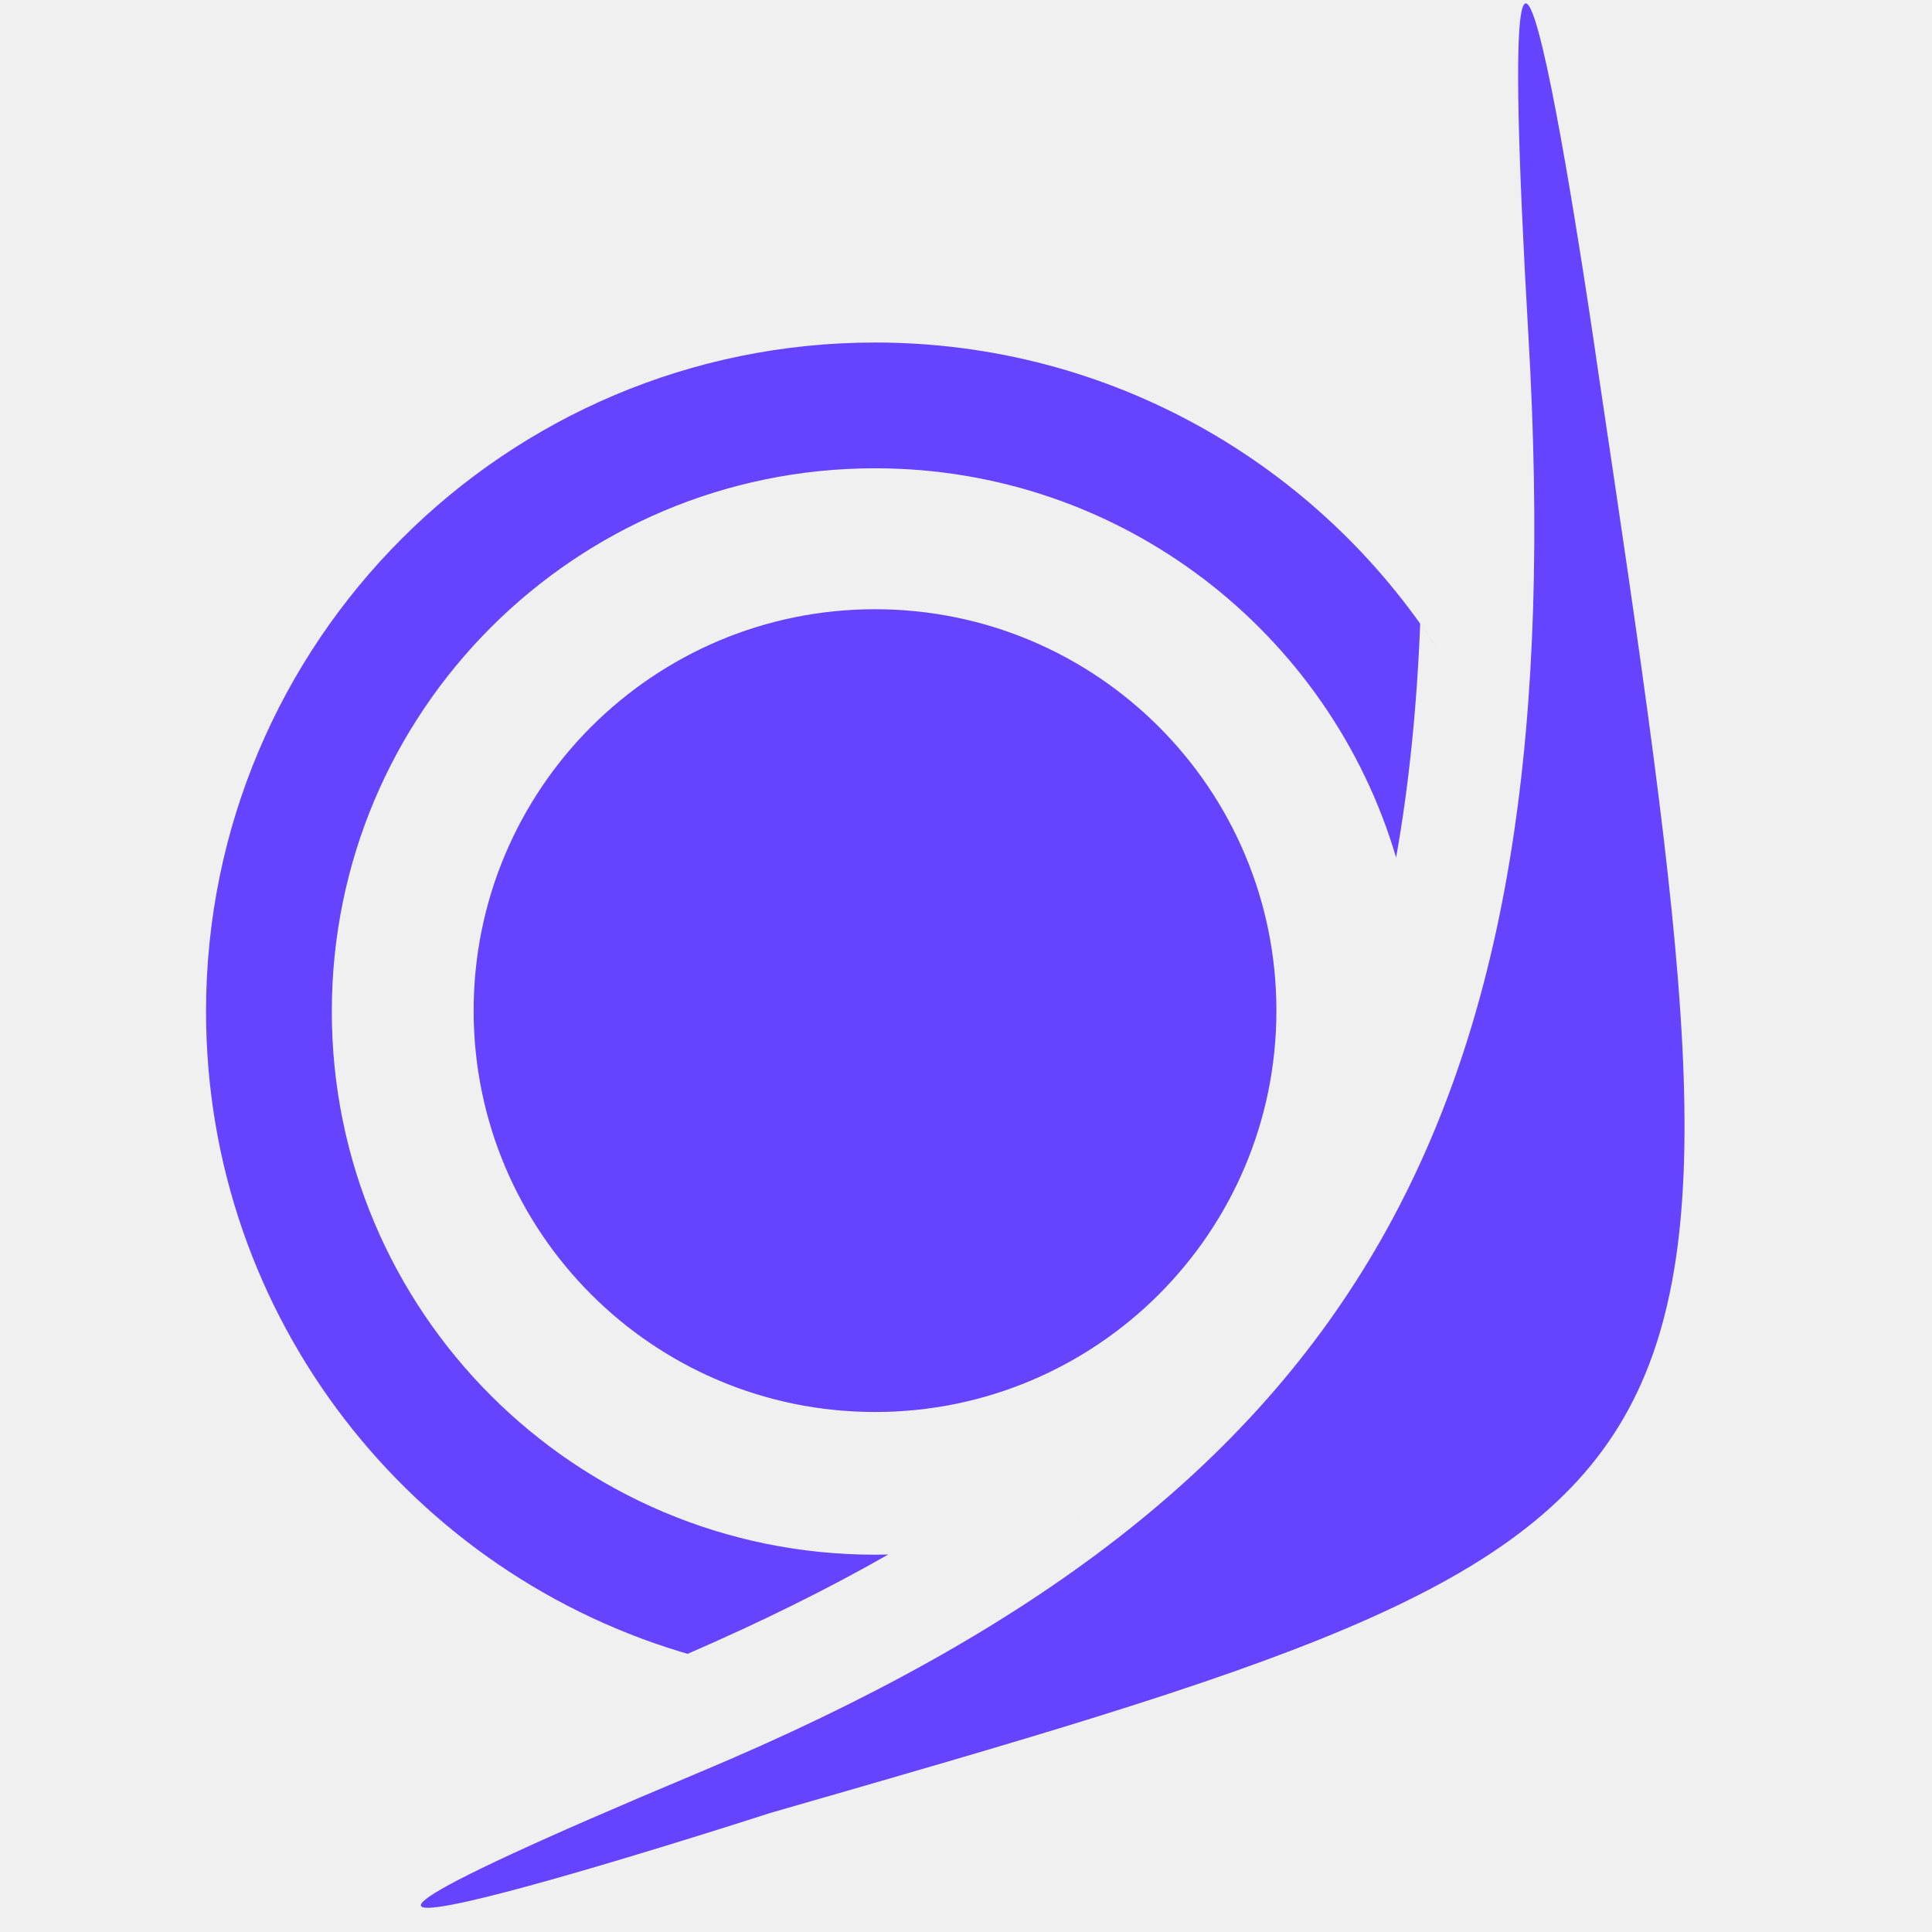
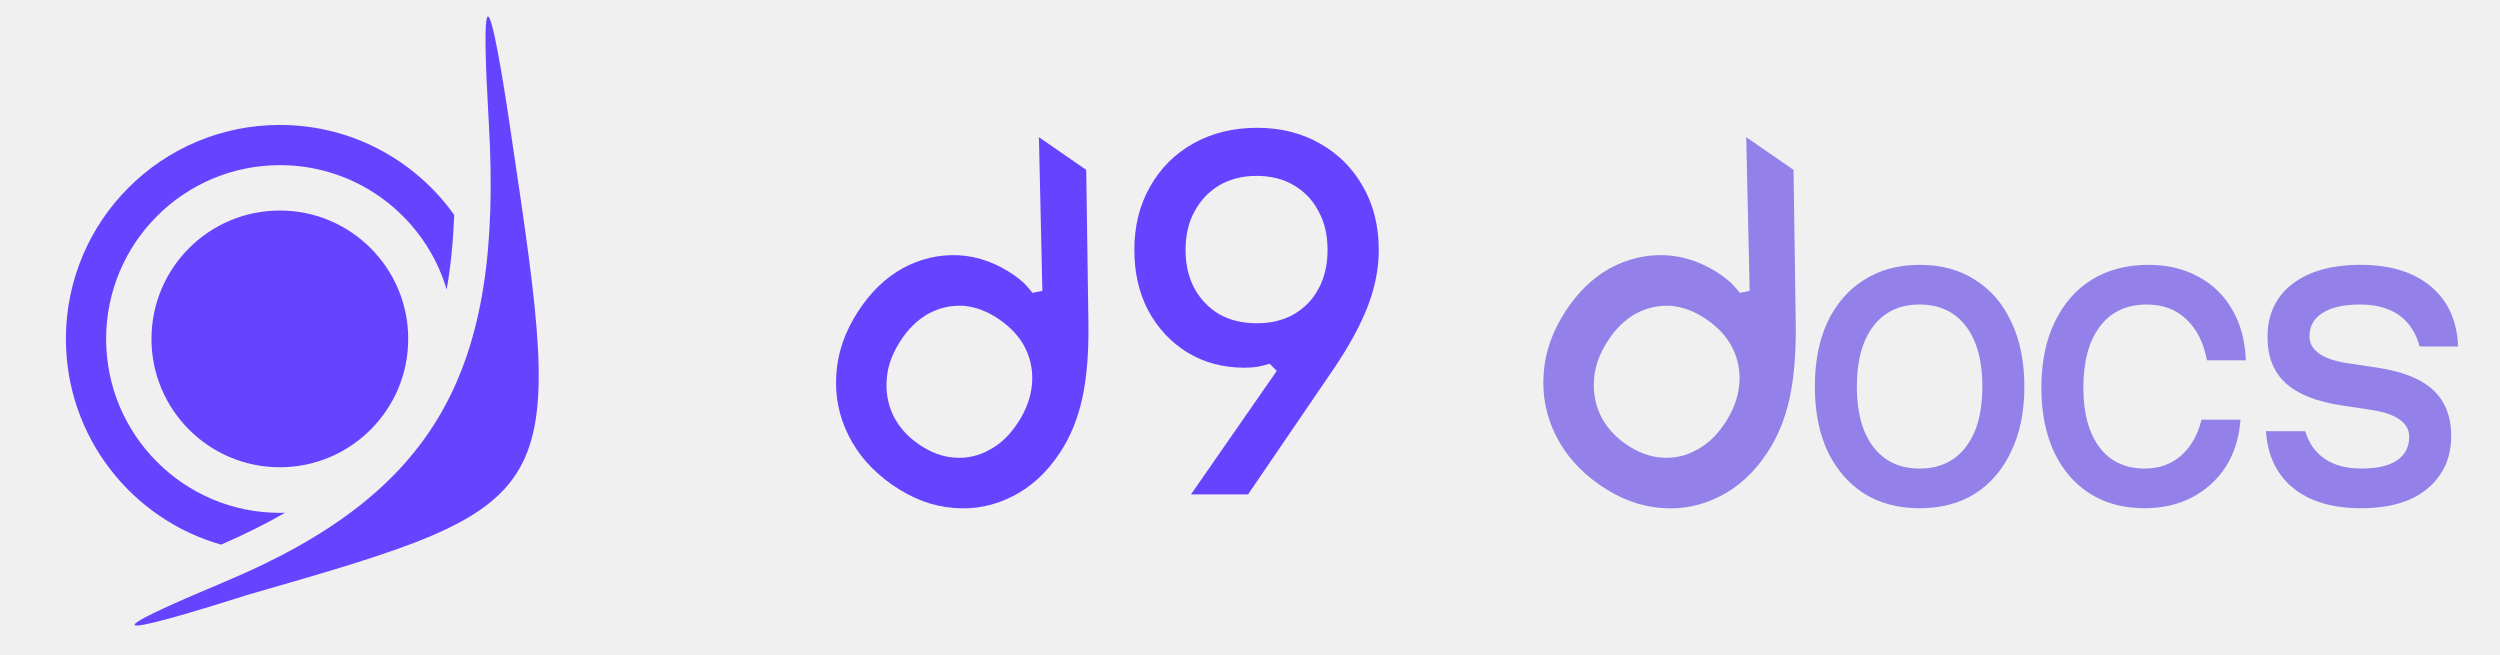
- <svg xmlns="http://www.w3.org/2000/svg" width="722" height="722" viewBox="0 0 722 722" fill="none">
-   <g clip-path="url(#clip0_38_732)">
-     <path d="M325.002 627.991C324.785 627.99 324.569 627.987 324.353 627.984C324.569 627.987 324.785 627.99 325.002 627.991ZM322.582 627.96C322.524 627.959 322.465 627.959 322.407 627.958C322.465 627.959 322.524 627.959 322.582 627.96ZM320.428 627.914C320.164 627.907 319.9 627.899 319.637 627.892C319.9 627.899 320.164 627.907 320.428 627.914ZM318.294 627.85C318.098 627.843 317.902 627.836 317.706 627.829C317.902 627.836 318.098 627.843 318.294 627.85ZM313.579 627.645C314.952 627.717 316.328 627.779 317.706 627.829C316.328 627.779 314.952 627.717 313.579 627.645ZM313.579 627.645C313.455 627.638 313.332 627.631 313.208 627.624C313.332 627.631 313.455 627.638 313.579 627.645ZM311.351 627.518C311.269 627.513 311.187 627.507 311.105 627.502C311.187 627.507 311.269 627.513 311.351 627.518ZM309.088 627.367C308.947 627.357 308.807 627.346 308.666 627.336C308.807 627.346 308.947 627.357 309.088 627.367ZM306.861 627.199C306.767 627.192 306.673 627.184 306.578 627.177C306.673 627.184 306.767 627.192 306.861 627.199ZM304.479 626.999C304.442 626.996 304.405 626.992 304.367 626.988C304.405 626.992 304.442 626.996 304.479 626.999ZM302.453 626.809C302.3 626.794 302.146 626.778 301.993 626.763C302.146 626.778 302.3 626.794 302.453 626.809ZM299.864 626.544C300.062 626.565 300.26 626.585 300.458 626.605C300.26 626.585 300.062 626.565 299.864 626.544ZM297.874 626.32C297.803 626.312 297.733 626.304 297.662 626.296C297.733 626.304 297.803 626.312 297.874 626.32ZM295.88 626.08C295.728 626.061 295.576 626.043 295.424 626.023C295.576 626.043 295.728 626.061 295.88 626.08ZM291.521 625.5C292.818 625.684 294.12 625.859 295.424 626.023C294.12 625.859 292.818 625.684 291.521 625.5ZM291.521 625.5C291.319 625.471 291.117 625.442 290.915 625.413C291.117 625.442 291.319 625.471 291.521 625.5ZM289.111 625.146C289.068 625.14 289.025 625.134 288.981 625.127C289.025 625.134 289.068 625.14 289.111 625.146ZM286.908 624.801C286.826 624.787 286.743 624.774 286.66 624.761C286.743 624.774 286.826 624.787 286.908 624.801ZM284.934 624.474C284.795 624.45 284.657 624.428 284.519 624.404C284.657 624.428 284.795 624.45 284.934 624.474ZM280.615 623.703C281.913 623.947 283.214 624.181 284.519 624.404C283.214 624.181 281.913 623.947 280.615 623.703ZM280.615 623.703C280.432 623.669 280.248 623.634 280.064 623.6C280.248 623.634 280.432 623.669 280.615 623.703ZM276.107 622.814C277.423 623.086 278.742 623.348 280.064 623.6C278.742 623.348 277.423 623.086 276.107 622.814ZM276.107 622.814C276.03 622.798 275.952 622.783 275.875 622.767C275.952 622.783 276.03 622.798 276.107 622.814ZM271.829 621.891C273.174 622.193 274.522 622.485 275.875 622.767C274.522 622.486 273.174 622.193 271.829 621.891ZM271.829 621.891C271.729 621.868 271.63 621.846 271.53 621.823C271.63 621.846 271.729 621.868 271.829 621.891ZM265.587 620.399C267.559 620.897 269.54 621.372 271.53 621.823C269.54 621.372 267.559 620.897 265.587 620.399ZM265.587 620.399C265.409 620.354 265.231 620.309 265.054 620.264C265.231 620.309 265.409 620.354 265.587 620.399ZM263.445 619.849C263.357 619.825 263.268 619.803 263.18 619.779C263.268 619.803 263.357 619.825 263.445 619.849ZM261.248 619.262C261.139 619.232 261.029 619.202 260.92 619.172C261.029 619.202 261.139 619.232 261.248 619.262ZM259.227 618.703C259.126 618.675 259.025 618.647 258.925 618.618C259.025 618.647 259.126 618.675 259.227 618.703ZM327 128C415.225 128 492.774 173.701 537.271 242.72C535.165 239.454 532.986 236.241 530.735 233.082C529.476 264.742 526.495 293.752 521.73 320.467C496.924 236.374 419.13 175 327 175C214.886 175 124 265.886 124 378C124 490.114 214.886 581 327 581C328.65 581 330.294 580.979 331.935 580.939C309.403 593.787 284.488 606.116 256.957 618.055C257.612 618.245 258.268 618.433 258.925 618.618C153.938 588.975 77 492.473 77 378C77 239.929 188.929 128 327 128ZM364.049 611.172L361.714 612.56C363.275 611.636 364.826 610.709 366.368 609.779C365.597 610.244 364.824 610.709 364.049 611.172ZM331.94 580.938C361.865 580.224 390.186 573.032 415.556 560.714C390.186 573.033 361.866 580.224 331.94 580.938ZM416.262 560.368C416.026 560.484 415.791 560.599 415.556 560.714C415.791 560.599 416.026 560.484 416.262 560.368ZM418.332 559.339C418.161 559.425 417.991 559.512 417.819 559.598C417.991 559.512 418.161 559.425 418.332 559.339ZM420.585 558.184C420.374 558.293 420.163 558.404 419.952 558.513C420.163 558.404 420.374 558.293 420.585 558.184ZM422.782 557.022C422.543 557.151 422.304 557.28 422.064 557.407C422.304 557.28 422.543 557.151 422.782 557.022ZM424.87 555.887C424.662 556.001 424.455 556.118 424.247 556.231C424.455 556.118 424.662 556.001 424.87 555.887ZM427.147 554.612C426.865 554.773 426.583 554.934 426.3 555.093C426.583 554.934 426.865 554.773 427.147 554.612ZM429.216 553.421C428.948 553.577 428.681 553.734 428.412 553.89C428.681 553.734 428.948 553.577 429.216 553.421ZM431.268 552.207C431.025 552.352 430.783 552.499 430.54 552.644C430.783 552.499 431.025 552.352 431.268 552.207ZM433.316 550.961C433.078 551.108 432.84 551.256 432.602 551.401C432.84 551.256 433.078 551.108 433.316 550.961ZM435.216 549.777C435.049 549.883 434.883 549.988 434.716 550.093C434.883 549.988 435.049 549.883 435.216 549.777ZM437.334 548.422C437.142 548.546 436.951 548.671 436.759 548.795C436.951 548.671 437.142 548.546 437.334 548.422ZM439.409 547.057C439.186 547.205 438.965 547.354 438.741 547.502C438.965 547.354 439.186 547.205 439.409 547.057ZM441.252 545.815C441.099 545.92 440.946 546.025 440.793 546.129C440.946 546.025 441.099 545.92 441.252 545.815ZM443.105 544.536C443.012 544.601 442.92 544.667 442.826 544.732C442.92 544.667 443.012 544.601 443.105 544.536ZM445.196 543.056C445.054 543.158 444.912 543.261 444.769 543.363C444.912 543.261 445.054 543.158 445.196 543.056ZM456.046 541.287L454.356 542.945C454.922 542.393 455.485 541.84 456.046 541.286L457.722 539.621C457.165 540.177 456.607 540.733 456.046 541.287ZM447.191 541.606C447.038 541.719 446.885 541.834 446.731 541.946C446.885 541.834 447.038 541.719 447.191 541.606ZM449.229 540.087C449.035 540.233 448.843 540.38 448.649 540.525C448.843 540.38 449.035 540.233 449.229 540.087ZM451.174 538.6C450.966 538.761 450.758 538.923 450.55 539.083C450.758 538.923 450.966 538.761 451.174 538.6ZM455.195 535.403C454.9 535.644 454.606 535.886 454.31 536.125C454.606 535.886 454.9 535.644 455.195 535.403ZM456.661 534.197C456.521 534.314 456.381 534.432 456.24 534.549C456.381 534.432 456.521 534.314 456.661 534.197ZM458.449 532.694C458.326 532.799 458.204 532.905 458.081 533.01C458.204 532.905 458.326 532.799 458.449 532.694ZM473.235 518.792C468.541 523.666 463.607 528.307 458.449 532.694C463.607 528.307 468.541 523.666 473.235 518.792ZM327 227.671C409.843 227.671 477 294.828 477 377.671C477 460.514 409.843 527.671 327 527.671C244.157 527.671 177 460.514 177 377.671C177 294.828 244.157 227.671 327 227.671ZM473.883 518.121C473.668 518.346 473.451 518.568 473.235 518.792C473.451 518.568 473.668 518.346 473.883 518.121ZM475.505 516.401C475.448 516.463 475.39 516.524 475.333 516.585C475.39 516.524 475.448 516.463 475.505 516.401ZM477.14 514.627C476.986 514.795 476.831 514.962 476.677 515.13C476.831 514.962 476.986 514.795 477.14 514.627ZM478.788 512.795C478.56 513.051 478.33 513.305 478.101 513.561C478.33 513.305 478.56 513.051 478.788 512.795ZM480.359 511.005C480.142 511.255 479.923 511.504 479.704 511.753C479.923 511.504 480.142 511.255 480.359 511.005ZM481.939 509.162C481.739 509.399 481.536 509.634 481.334 509.87C481.536 509.634 481.739 509.399 481.939 509.162ZM483.497 507.302C483.275 507.571 483.05 507.838 482.826 508.105C483.05 507.838 483.275 507.571 483.497 507.302ZM485.055 505.396C484.801 505.71 484.545 506.022 484.29 506.334C484.545 506.021 484.801 505.71 485.055 505.396ZM486.506 503.576C486.384 503.731 486.26 503.885 486.138 504.04C486.26 503.885 486.384 503.731 486.506 503.576ZM488.015 501.639C487.823 501.888 487.629 502.136 487.436 502.385C487.629 502.136 487.823 501.888 488.015 501.639ZM489.521 499.655C489.279 499.977 489.036 500.296 488.793 500.616C489.036 500.296 489.279 499.977 489.521 499.655ZM490.951 497.724C490.693 498.076 490.433 498.427 490.173 498.777C490.433 498.427 490.693 498.076 490.951 497.724ZM492.354 495.783C492.131 496.095 491.906 496.404 491.683 496.714C491.906 496.404 492.131 496.095 492.354 495.783ZM493.732 493.826C493.529 494.118 493.323 494.409 493.118 494.7C493.323 494.409 493.529 494.118 493.732 493.826ZM495.116 491.812C494.928 492.09 494.737 492.365 494.548 492.642C494.737 492.365 494.928 492.09 495.116 491.812ZM496.456 489.812C496.272 490.09 496.086 490.366 495.9 490.644C496.086 490.366 496.272 490.09 496.456 489.812ZM497.776 487.787C497.587 488.081 497.396 488.375 497.205 488.668C497.396 488.375 497.587 488.081 497.776 487.787ZM499.088 485.726C498.905 486.017 498.72 486.306 498.536 486.597C498.72 486.306 498.905 486.017 499.088 485.726ZM500.381 483.637C500.182 483.962 499.981 484.286 499.78 484.61C499.981 484.286 500.182 483.962 500.381 483.637ZM501.639 481.547C501.439 481.883 501.237 482.219 501.035 482.554C501.237 482.219 501.439 481.883 501.639 481.547ZM502.862 479.459C502.671 479.79 502.478 480.121 502.284 480.451C502.478 480.121 502.671 479.79 502.862 479.459ZM504.076 477.329C503.88 477.678 503.682 478.027 503.483 478.375C503.682 478.027 503.88 477.678 504.076 477.329ZM505.24 475.23C505.061 475.559 504.88 475.886 504.698 476.214C504.88 475.886 505.061 475.559 505.24 475.23ZM506.409 473.06C506.229 473.398 506.048 473.736 505.866 474.074C506.048 473.736 506.229 473.398 506.409 473.06ZM507.565 470.85C507.368 471.233 507.169 471.615 506.97 471.996C507.169 471.615 507.368 471.233 507.565 470.85ZM508.645 468.726C508.462 469.091 508.278 469.455 508.093 469.818C508.278 469.455 508.462 469.091 508.645 468.726ZM509.702 466.58C509.546 466.903 509.388 467.224 509.229 467.546C509.388 467.224 509.546 466.903 509.702 466.58ZM511.562 462.649C510.956 463.968 510.335 465.277 509.702 466.58C510.335 465.277 510.956 463.968 511.562 462.649ZM512.647 460.244C512.602 460.346 512.557 460.448 512.512 460.55C512.557 460.448 512.602 460.346 512.647 460.244ZM513.561 458.155C514.486 456.003 515.376 453.831 516.229 451.642C515.376 453.831 514.486 456.003 513.561 458.155ZM516.37 451.281C516.324 451.402 516.275 451.521 516.229 451.642C516.275 451.521 516.324 451.402 516.37 451.281ZM517.215 449.058C518.043 446.841 518.834 444.606 519.586 442.354C518.834 444.606 518.043 446.841 517.215 449.058ZM519.667 442.113C519.64 442.193 519.613 442.273 519.586 442.354C519.613 442.273 519.64 442.193 519.667 442.113ZM520.461 439.673C520.42 439.801 520.379 439.93 520.338 440.059C520.379 439.93 520.42 439.801 520.461 439.673ZM520.829 438.503C520.78 438.662 520.731 438.821 520.681 438.979C520.731 438.821 520.78 438.662 520.829 438.503ZM521.206 437.28C521.12 437.562 521.034 437.844 520.946 438.126C521.034 437.844 521.12 437.562 521.206 437.28ZM521.896 434.969C521.845 435.141 521.795 435.314 521.744 435.486C521.795 435.314 521.845 435.141 521.896 434.969ZM522.259 433.711C522.18 433.987 522.101 434.262 522.021 434.537C522.101 434.262 522.18 433.987 522.259 433.711ZM522.895 431.429C522.853 431.582 522.811 431.735 522.769 431.888C522.811 431.735 522.853 431.582 522.895 431.429ZM523.242 430.131C523.181 430.363 523.119 430.596 523.057 430.828C523.119 430.596 523.181 430.363 523.242 430.131ZM523.917 427.518C523.846 427.799 523.775 428.081 523.703 428.362C523.775 428.081 523.846 427.799 523.917 427.518ZM524.185 426.435C524.114 426.725 524.042 427.015 523.97 427.305C524.042 427.015 524.114 426.725 524.185 426.435ZM524.453 425.325C524.395 425.569 524.335 425.812 524.276 426.056C524.335 425.812 524.395 425.569 524.453 425.325ZM524.758 424.033C524.707 424.254 524.654 424.475 524.603 424.695C524.654 424.475 524.707 424.254 524.758 424.033ZM525.027 422.852C524.97 423.107 524.912 423.362 524.854 423.616C524.912 423.362 524.97 423.107 525.027 422.852ZM525.571 420.366C525.513 420.641 525.454 420.917 525.395 421.191C525.454 420.917 525.513 420.641 525.571 420.366ZM525.79 419.322C525.755 419.493 525.718 419.664 525.683 419.835C525.718 419.664 525.755 419.493 525.79 419.322ZM526.038 418.102C526.01 418.24 525.983 418.379 525.955 418.518C525.983 418.379 526.01 418.24 526.038 418.102ZM526.296 416.799C526.261 416.98 526.225 417.162 526.189 417.343C526.225 417.162 526.261 416.98 526.296 416.799ZM526.542 415.502C526.506 415.692 526.472 415.882 526.436 416.072C526.472 415.882 526.506 415.692 526.542 415.502ZM526.78 414.2C526.736 414.444 526.692 414.689 526.647 414.933C526.692 414.689 526.736 414.444 526.78 414.2ZM527 412.963C526.954 413.23 526.906 413.496 526.858 413.763C526.906 413.496 526.954 413.23 527 412.963ZM527.189 411.848C527.158 412.033 527.127 412.219 527.096 412.404C527.127 412.219 527.158 412.033 527.189 411.848ZM527.406 410.529C527.371 410.751 527.335 410.972 527.299 411.193C527.335 410.972 527.371 410.751 527.406 410.529ZM527.603 409.288C527.568 409.514 527.533 409.74 527.497 409.966C527.533 409.74 527.568 409.514 527.603 409.288ZM527.812 407.901C527.774 408.162 527.735 408.422 527.695 408.683C527.735 408.422 527.774 408.162 527.812 407.901ZM528.011 406.523C527.964 406.855 527.916 407.187 527.868 407.519C527.916 407.187 527.964 406.855 528.011 406.523ZM528.321 404.224C528.292 404.455 528.261 404.685 528.23 404.916C528.261 404.685 528.292 404.455 528.321 404.224ZM528.468 403.054C528.447 403.223 528.427 403.392 528.405 403.562C528.427 403.392 528.447 403.223 528.468 403.054ZM528.638 401.633C528.606 401.908 528.574 402.182 528.541 402.457C528.574 402.182 528.606 401.908 528.638 401.633ZM528.896 399.293C528.876 399.479 528.857 399.664 528.837 399.85C528.857 399.664 528.876 399.479 528.896 399.293ZM529.018 398.088C529.001 398.252 528.985 398.416 528.969 398.58C528.985 398.416 529.001 398.252 529.018 398.088ZM529.271 395.303C529.25 395.561 529.228 395.82 529.205 396.078C529.228 395.82 529.25 395.561 529.271 395.303ZM529.553 391.558C529.537 391.789 529.523 392.02 529.507 392.251C529.523 392.02 529.537 391.789 529.553 391.558ZM529.703 389.037C529.876 385.809 529.976 382.561 529.996 379.294V379.312C529.975 382.573 529.876 385.815 529.703 389.037ZM529.989 375.994C529.99 376.074 529.991 376.154 529.991 376.233C529.991 376.154 529.99 376.074 529.989 375.994ZM529.926 372.493C529.957 373.658 529.978 374.825 529.989 375.994C529.978 374.825 529.957 373.658 529.926 372.493ZM576.983 375.268C576.985 375.408 576.987 375.548 576.988 375.688C576.987 375.548 576.985 375.408 576.983 375.268ZM576.941 372.608C576.945 372.756 576.948 372.903 576.951 373.051C576.948 372.903 576.945 372.756 576.941 372.608ZM529.918 372.213C529.921 372.306 529.923 372.4 529.926 372.493C529.923 372.4 529.921 372.306 529.918 372.213ZM576.878 370.153C576.885 370.391 576.892 370.629 576.898 370.867C576.892 370.629 576.885 370.391 576.878 370.153ZM576.784 367.554C576.791 367.715 576.798 367.877 576.805 368.038C576.798 367.877 576.791 367.715 576.784 367.554ZM529.685 366.613C529.693 366.758 529.7 366.902 529.708 367.047C529.7 366.902 529.693 366.758 529.685 366.613ZM529.603 365.213C529.594 365.071 529.584 364.928 529.575 364.786C529.584 364.928 529.594 365.071 529.603 365.213ZM529.445 362.9C529.457 363.056 529.468 363.212 529.479 363.368C529.468 363.212 529.457 363.056 529.445 362.9ZM576.535 362.651C576.545 362.811 576.554 362.97 576.563 363.129C576.554 362.97 576.545 362.811 576.535 362.651ZM529.315 361.22C529.323 361.318 529.331 361.416 529.339 361.514C529.331 361.416 529.323 361.318 529.315 361.22ZM528.626 354.266C528.895 356.572 529.125 358.89 529.315 361.22C529.125 358.89 528.895 356.572 528.626 354.266ZM576.183 357.647C576.196 357.815 576.209 357.983 576.223 358.15C576.209 357.983 576.196 357.815 576.183 357.647ZM575.938 354.827C575.961 355.068 575.983 355.309 576.005 355.551C575.983 355.309 575.961 355.068 575.938 354.827ZM528.57 353.796C528.589 353.952 528.608 354.109 528.626 354.266C528.608 354.109 528.589 353.952 528.57 353.796ZM521.73 320.467C524.906 331.231 527.213 342.368 528.57 353.796C527.212 342.368 524.906 331.232 521.73 320.468V320.467ZM575.739 352.755C575.759 352.949 575.778 353.143 575.797 353.337C575.778 353.143 575.759 352.949 575.739 352.755ZM575.47 350.201C575.489 350.374 575.509 350.547 575.527 350.721C575.509 350.547 575.489 350.374 575.47 350.201ZM574.895 345.421C574.91 345.538 574.925 345.655 574.94 345.772C574.925 345.655 574.91 345.538 574.895 345.421ZM574.205 340.507C574.227 340.656 574.25 340.805 574.272 340.954C574.25 340.805 574.227 340.656 574.205 340.507ZM573.525 336.236C573.764 337.656 573.99 339.079 574.205 340.507C573.99 339.079 573.764 337.656 573.525 336.236ZM562.063 334.961C561.856 336.043 561.646 337.123 561.433 338.199C561.646 337.123 561.856 336.043 562.063 334.961ZM573.424 335.636C573.458 335.836 573.492 336.036 573.525 336.236C573.492 336.036 573.458 335.836 573.424 335.636ZM572.644 331.299C572.916 332.74 573.176 334.186 573.424 335.636C573.176 334.186 572.916 332.74 572.644 331.299ZM562.562 332.329C562.49 332.715 562.418 333.1 562.345 333.484C562.417 333.1 562.49 332.715 562.562 332.329ZM572.557 330.838C572.586 330.991 572.615 331.145 572.644 331.299C572.615 331.145 572.586 330.991 572.557 330.838ZM563.025 329.829C562.949 330.247 562.871 330.663 562.794 331.08C562.886 330.579 562.98 330.077 563.071 329.574L563.025 329.829ZM572.096 328.484C572.116 328.584 572.135 328.684 572.155 328.783C572.135 328.684 572.116 328.584 572.096 328.484ZM571.07 323.632C571.103 323.78 571.135 323.928 571.168 324.076C571.135 323.928 571.103 323.78 571.07 323.632ZM569.486 316.928C570.044 319.151 570.572 321.386 571.07 323.632C570.572 321.386 570.044 319.151 569.486 316.928ZM569.363 316.443C569.404 316.605 569.446 316.766 569.486 316.928C569.446 316.766 569.404 316.605 569.363 316.443ZM568.801 314.262C568.855 314.467 568.908 314.672 568.961 314.877C568.908 314.672 568.855 314.467 568.801 314.262ZM568.173 311.922C568.205 312.041 568.238 312.159 568.271 312.278C568.238 312.159 568.205 312.041 568.173 311.922ZM567.564 309.736C566.497 305.968 565.344 302.235 564.106 298.541C565.344 302.235 566.497 305.968 567.564 309.736ZM563.983 298.175C564.024 298.297 564.066 298.419 564.106 298.541C564.066 298.419 564.024 298.297 563.983 298.175ZM561.692 291.671C562.485 293.825 563.249 295.993 563.983 298.175C563.249 295.993 562.485 293.825 561.692 291.671ZM561.582 291.37C561.619 291.47 561.656 291.571 561.692 291.671C561.656 291.571 561.619 291.47 561.582 291.37ZM559.999 287.201C560.539 288.585 561.066 289.975 561.582 291.37C561.066 289.975 560.539 288.585 559.999 287.201ZM559.905 286.962C559.936 287.042 559.968 287.121 559.999 287.201C559.968 287.121 559.936 287.042 559.905 286.962ZM553.421 271.875C555.742 276.818 557.905 281.849 559.905 286.962C557.905 281.849 555.742 276.818 553.421 271.875ZM553.294 271.604C553.336 271.695 553.379 271.785 553.421 271.875C553.379 271.785 553.336 271.695 553.294 271.604ZM549.231 263.377C550.634 266.091 551.989 268.834 553.294 271.604C551.989 268.834 550.634 266.091 549.231 263.377ZM549.136 263.19C549.168 263.252 549.199 263.315 549.231 263.377C549.199 263.315 549.168 263.252 549.136 263.19ZM545.858 257.073C546.978 259.095 548.071 261.134 549.136 263.19C548.071 261.134 546.978 259.095 545.858 257.073ZM545.767 256.908C545.797 256.963 545.828 257.018 545.858 257.073C545.828 257.018 545.797 256.963 545.767 256.908ZM543.562 253.015C544.308 254.305 545.043 255.603 545.767 256.908C545.043 255.603 544.308 254.305 543.562 253.015ZM543.403 252.742C543.456 252.833 543.509 252.924 543.562 253.015C543.509 252.924 543.456 252.833 543.403 252.742ZM537.387 242.9C539.465 246.131 541.472 249.412 543.403 252.742C541.472 249.412 539.465 246.131 537.387 242.9ZM537.271 242.72C537.309 242.78 537.348 242.84 537.387 242.9C537.348 242.84 537.309 242.78 537.271 242.72ZM454.31 536.125C453.801 536.535 453.29 536.941 452.777 537.346C453.29 536.941 453.801 536.535 454.31 536.125ZM512.512 460.55C512.203 461.242 511.891 461.932 511.575 462.62C511.891 461.932 512.203 461.242 512.512 460.55ZM521.535 436.189C521.454 436.46 521.373 436.731 521.291 437.002C521.373 436.731 521.454 436.46 521.535 436.189ZM522.584 432.559C522.503 432.849 522.421 433.139 522.339 433.429C522.421 433.139 522.503 432.849 522.584 432.559ZM523.543 428.986C523.474 429.255 523.402 429.522 523.332 429.79C523.402 429.522 523.474 429.255 523.543 428.986ZM525.308 421.588C525.243 421.885 525.177 422.183 525.11 422.479C525.177 422.183 525.243 421.885 525.308 421.588ZM528.158 405.45C528.117 405.753 528.077 406.057 528.034 406.359C528.077 406.057 528.117 405.753 528.158 405.45ZM528.777 400.403C528.745 400.698 528.711 400.992 528.678 401.286C528.711 400.992 528.745 400.698 528.777 400.403ZM529.205 396.078C529.177 396.394 529.148 396.709 529.119 397.024C529.148 396.709 529.177 396.394 529.205 396.078ZM529.373 394.056C529.352 394.327 529.33 394.599 529.308 394.87C529.33 394.599 529.352 394.327 529.373 394.056ZM529.507 392.251C529.482 392.602 529.457 392.953 529.431 393.304C529.457 392.953 529.482 392.602 529.507 392.251ZM529.708 367.047C529.736 367.569 529.762 368.091 529.786 368.614C529.762 368.091 529.736 367.569 529.708 367.047ZM529.479 363.368C529.513 363.84 529.545 364.313 529.575 364.786C529.545 364.313 529.513 363.84 529.479 363.368Z" fill="#6644FF" />
-     <path d="M571.2 125.908C554.448 -163.157 597.585 141.142 597.585 141.142C661.5 570 661.5 570 287.921 677.496C287.921 677.496 12.423 766.63 261.535 662.262C510.647 557.894 587.951 414.973 571.2 125.908Z" fill="#6644FF" />
+ <svg xmlns="http://www.w3.org/2000/svg" width="401" height="105" viewBox="0 0 401 105" fill="none">
+   <g clip-path="url(#clip0_76_235)">
+     <path d="M44.888 88.675L44.275 88.67C44.199 88.669 44.122 88.665 44.045 88.663C44.325 88.67 44.606 88.675 44.888 88.675ZM46.621 88.631C46.047 88.659 45.469 88.675 44.888 88.675C45.469 88.675 46.047 88.659 46.621 88.631ZM43.943 88.66C43.681 88.653 43.419 88.644 43.158 88.631C43.419 88.644 43.681 88.653 43.943 88.66ZM46.709 88.626C46.68 88.627 46.65 88.629 46.621 88.631C46.65 88.629 46.68 88.627 46.709 88.626ZM43.111 88.629C42.837 88.615 42.563 88.597 42.29 88.576C42.563 88.597 42.837 88.615 43.111 88.629ZM49.258 88.399C48.417 88.506 47.567 88.581 46.709 88.626C47.567 88.581 48.417 88.506 49.258 88.399ZM41.357 88.494C41.089 88.467 40.821 88.436 40.555 88.402C40.821 88.436 41.089 88.467 41.357 88.494ZM40.427 88.386C40.221 88.359 40.016 88.33 39.812 88.3C40.016 88.33 40.221 88.359 40.427 88.386ZM52.799 87.756C51.878 87.973 50.942 88.154 49.994 88.296C50.942 88.154 51.878 87.973 52.799 87.756ZM39.57 88.264C39.332 88.227 39.095 88.187 38.858 88.145C39.095 88.187 39.332 88.227 39.57 88.264ZM38.688 88.114C38.488 88.078 38.288 88.039 38.088 87.999C38.288 88.039 38.488 88.078 38.688 88.114ZM36.391 87.612C36.884 87.738 37.382 87.854 37.884 87.958C37.382 87.854 36.884 87.738 36.391 87.612ZM53.464 87.595C53.243 87.651 53.021 87.703 52.799 87.756C53.297 87.638 53.792 87.512 54.282 87.373L53.464 87.595ZM36.218 87.568C36.026 87.518 35.834 87.466 35.644 87.413C35.834 87.466 36.026 87.518 36.218 87.568ZM44.888 20.041C56.868 20.041 67.412 26.181 73.551 35.484C73.325 35.142 73.093 34.803 72.856 34.469C72.688 38.805 72.288 42.781 71.644 46.442C68.226 34.908 57.55 26.492 44.906 26.492C29.507 26.492 17.023 38.976 17.023 54.376C17.023 69.775 29.507 82.261 44.906 82.261C45.186 82.261 45.465 82.254 45.742 82.246C42.654 84.017 39.238 85.718 35.461 87.363C35.522 87.381 35.583 87.396 35.644 87.413C21.181 83.377 10.571 70.107 10.57 54.357C10.571 35.405 25.935 20.041 44.888 20.041ZM55.352 87.047C55.009 87.157 54.664 87.264 54.315 87.363C54.664 87.264 55.009 87.157 55.352 87.047ZM56.687 86.593C56.424 86.689 56.159 86.782 55.894 86.872C56.16 86.782 56.424 86.688 56.688 86.592L56.687 86.593ZM58.58 85.831C58.213 85.991 57.844 86.147 57.471 86.294C57.844 86.147 58.213 85.991 58.58 85.831ZM60.14 85.103C59.766 85.289 59.391 85.471 59.01 85.644C59.391 85.471 59.766 85.289 60.14 85.103ZM60.898 84.715C60.647 84.847 60.394 84.977 60.14 85.103C60.394 84.977 60.647 84.847 60.898 84.715ZM61.822 84.21C61.517 84.383 61.208 84.551 60.898 84.715C61.208 84.551 61.517 84.383 61.822 84.21ZM62.682 83.706C62.398 83.878 62.111 84.046 61.822 84.21C62.111 84.046 62.398 83.878 62.682 83.706ZM63.73 83.041C63.528 83.174 63.325 83.304 63.12 83.433C63.325 83.304 63.528 83.174 63.73 83.041ZM55.115 83.155L54.93 83.283C55.044 83.202 55.159 83.122 55.273 83.041C55.22 83.079 55.168 83.118 55.115 83.155ZM65.064 82.116C64.627 82.435 64.182 82.743 63.73 83.041C64.182 82.743 64.627 82.435 65.064 82.116ZM45.756 82.245C51.124 82.084 56.11 80.406 60.302 77.625C56.11 80.406 51.124 82.084 45.756 82.245ZM66.039 81.383C65.719 81.633 65.393 81.877 65.064 82.116C65.393 81.877 65.719 81.633 66.039 81.383ZM79.194 55.243C78.925 65.855 73.838 75.27 66.039 81.383C72.972 75.948 77.762 67.904 78.929 58.728C78.965 58.442 78.998 58.155 79.027 57.866C79.144 56.713 79.205 55.542 79.205 54.357L79.194 55.243ZM60.374 77.578C60.35 77.594 60.326 77.609 60.302 77.625C60.326 77.609 60.35 77.594 60.374 77.578ZM60.93 77.196C60.891 77.224 60.852 77.25 60.813 77.277C60.852 77.25 60.891 77.224 60.93 77.196ZM61.909 76.475C61.588 76.722 61.262 76.963 60.93 77.196C61.262 76.963 61.588 76.722 61.909 76.475ZM61.984 76.417C61.959 76.436 61.934 76.455 61.909 76.475C61.934 76.455 61.959 76.436 61.984 76.417ZM62.503 76.005C63.149 75.478 63.771 74.923 64.367 74.342C63.771 74.923 63.149 75.478 62.503 76.005ZM63.733 75.757L63.285 76.221C63.483 76.017 63.679 75.812 63.873 75.606C63.826 75.656 63.781 75.707 63.733 75.757ZM44.887 33.768C56.258 33.768 65.477 42.987 65.477 54.358C65.476 65.73 56.258 74.948 44.887 74.948C33.515 74.948 24.297 65.73 24.297 54.358C24.297 42.987 33.515 33.768 44.887 33.768ZM64.49 74.223C64.45 74.263 64.408 74.302 64.367 74.342C64.408 74.302 64.45 74.263 64.49 74.223ZM64.944 73.763C64.911 73.797 64.878 73.832 64.845 73.866C64.878 73.832 64.911 73.797 64.944 73.763ZM65.387 73.296C65.355 73.33 65.323 73.364 65.291 73.398C65.323 73.364 65.355 73.33 65.387 73.296ZM65.839 72.794C65.805 72.832 65.772 72.87 65.738 72.907C65.772 72.87 65.805 72.832 65.839 72.794ZM66.284 72.275C66.238 72.33 66.192 72.385 66.145 72.439C66.192 72.385 66.238 72.33 66.284 72.275ZM66.704 71.762C66.657 71.82 66.611 71.879 66.564 71.936C66.611 71.879 66.657 71.82 66.704 71.762ZM67.812 70.9L67.436 71.404C67.689 71.07 67.937 70.732 68.181 70.392C68.059 70.562 67.937 70.732 67.812 70.9ZM67.076 71.286C67.052 71.317 67.029 71.348 67.005 71.379C67.029 71.348 67.052 71.317 67.076 71.286ZM67.502 70.715C67.468 70.762 67.433 70.81 67.398 70.857C67.433 70.81 67.468 70.762 67.502 70.715ZM67.878 70.182C67.841 70.235 67.805 70.288 67.768 70.341C67.805 70.288 67.841 70.235 67.878 70.182ZM68.244 69.638C68.211 69.689 68.177 69.739 68.144 69.79C68.177 69.739 68.211 69.689 68.244 69.638ZM68.594 69.089C68.568 69.13 68.543 69.172 68.517 69.213C68.543 69.172 68.568 69.13 68.594 69.089ZM68.981 68.449C68.932 68.531 68.884 68.613 68.835 68.694C68.884 68.613 68.932 68.531 68.981 68.449ZM69.293 67.901C69.251 67.976 69.21 68.051 69.168 68.125C69.21 68.051 69.251 67.976 69.293 67.901ZM69.568 67.394C69.558 67.414 69.548 67.435 69.537 67.455C69.548 67.435 69.558 67.414 69.568 67.394ZM69.875 66.798C69.859 66.83 69.843 66.862 69.827 66.894C69.843 66.862 69.859 66.83 69.875 66.798ZM70.185 66.156C70.164 66.201 70.143 66.245 70.122 66.289C70.143 66.245 70.164 66.201 70.185 66.156ZM70.481 65.498C70.448 65.572 70.416 65.647 70.383 65.721C70.416 65.647 70.448 65.572 70.481 65.498ZM70.728 64.915C70.7 64.982 70.672 65.049 70.644 65.115C70.672 65.049 70.7 64.982 70.728 64.915ZM71.403 63.078C71.391 63.116 71.379 63.154 71.366 63.192C71.379 63.154 71.391 63.116 71.403 63.078ZM73.671 60.464L73.422 61.056C73.525 60.814 73.626 60.571 73.727 60.327C73.708 60.373 73.69 60.419 73.671 60.464ZM72.273 59.73C72.261 59.795 72.249 59.86 72.236 59.925C72.249 59.86 72.261 59.795 72.273 59.73ZM72.51 58.323C72.628 57.491 72.711 56.647 72.754 55.792C72.711 56.647 72.628 57.491 72.51 58.323ZM75.816 54.255C75.737 54.533 75.656 54.81 75.573 55.086C75.656 54.81 75.737 54.533 75.816 54.254V54.255ZM72.782 53.773C72.786 53.968 72.79 54.162 72.79 54.357C72.79 54.162 72.786 53.968 72.782 53.773ZM79.195 53.63C79.197 53.707 79.198 53.783 79.199 53.86C79.198 53.783 79.197 53.707 79.195 53.63ZM72.762 53.159C72.766 53.258 72.77 53.358 72.773 53.457C72.77 53.358 72.766 53.258 72.762 53.159ZM79.17 52.836C79.174 52.932 79.177 53.029 79.181 53.125C79.177 53.029 79.174 52.932 79.17 52.836ZM79.124 52.008C79.133 52.14 79.141 52.273 79.148 52.405C79.141 52.273 79.133 52.14 79.124 52.008ZM79.097 51.627C79.094 51.593 79.091 51.559 79.088 51.524C79.091 51.559 79.094 51.593 79.097 51.627ZM72.663 51.717C72.671 51.798 72.678 51.88 72.685 51.961C72.678 51.88 72.671 51.798 72.663 51.717ZM72.603 51.16C72.555 50.736 72.498 50.314 72.43 49.895C72.497 50.314 72.555 50.736 72.603 51.16ZM79.034 50.921C79.054 51.121 79.071 51.323 79.088 51.524C79.071 51.323 79.054 51.121 79.034 50.921ZM78.951 50.177C78.964 50.283 78.975 50.39 78.987 50.497C78.975 50.39 78.964 50.283 78.951 50.177ZM72.398 49.708C72.409 49.77 72.42 49.833 72.43 49.895C72.42 49.833 72.409 49.77 72.398 49.708ZM71.644 46.442C71.959 47.506 72.211 48.596 72.398 49.708C72.211 48.596 71.958 47.507 71.644 46.444V46.442ZM78.846 49.393C78.861 49.498 78.876 49.603 78.891 49.708C78.876 49.603 78.861 49.498 78.846 49.393ZM78.716 48.568C78.74 48.708 78.763 48.847 78.785 48.987C78.763 48.847 78.74 48.708 78.716 48.568ZM78.591 47.874C78.635 48.105 78.676 48.336 78.716 48.568C78.676 48.336 78.635 48.105 78.591 47.874ZM78.527 47.544C78.549 47.654 78.57 47.764 78.591 47.874C78.57 47.764 78.549 47.654 78.527 47.544ZM78.369 46.806C78.397 46.929 78.424 47.053 78.45 47.177C78.424 47.053 78.397 46.929 78.369 46.806ZM78.198 46.084C78.222 46.181 78.246 46.279 78.269 46.377C78.246 46.279 78.222 46.181 78.198 46.084ZM77.778 44.544C77.93 45.053 78.07 45.566 78.198 46.084C78.07 45.566 77.93 45.053 77.778 44.544ZM77.712 44.32C77.735 44.395 77.756 44.469 77.778 44.544C77.756 44.469 77.735 44.395 77.712 44.32ZM77.495 43.638C77.514 43.697 77.534 43.755 77.553 43.815C77.534 43.755 77.514 43.697 77.495 43.638ZM77.243 42.9C77.275 42.989 77.307 43.078 77.338 43.168C77.307 43.078 77.275 42.989 77.243 42.9ZM76.68 41.42C76.879 41.908 77.067 42.401 77.243 42.9C77.066 42.401 76.879 41.908 76.68 41.42ZM76.596 41.213C76.624 41.282 76.652 41.351 76.68 41.42C76.652 41.351 76.624 41.282 76.596 41.213ZM76.35 40.636C76.017 39.874 75.657 39.128 75.272 38.397C75.657 39.128 76.017 39.874 76.35 40.636ZM74.82 37.566C74.867 37.649 74.913 37.731 74.959 37.813C74.913 37.731 74.867 37.649 74.82 37.566ZM73.966 36.128C74.262 36.6 74.547 37.08 74.82 37.566C74.547 37.08 74.262 36.6 73.966 36.128ZM73.917 36.051C73.933 36.077 73.95 36.102 73.966 36.128C73.95 36.102 73.933 36.077 73.917 36.051ZM73.551 35.484C73.573 35.518 73.594 35.551 73.616 35.585C73.594 35.551 73.573 35.518 73.551 35.484ZM42.19 88.568C41.921 88.547 41.652 88.524 41.384 88.497C41.652 88.524 41.921 88.547 42.19 88.568ZM71.366 63.192C71.302 63.385 71.235 63.577 71.167 63.768C71.235 63.577 71.302 63.385 71.366 63.192ZM71.147 63.823C71.079 64.011 71.009 64.198 70.938 64.384C71.009 64.198 71.079 64.011 71.147 63.823ZM72.236 59.925C72.199 60.109 72.159 60.293 72.118 60.477C72.159 60.293 72.199 60.109 72.236 59.925ZM72.093 60.594C72.052 60.773 72.008 60.952 71.964 61.13C72.008 60.952 72.052 60.773 72.093 60.594ZM71.933 61.257C71.884 61.45 71.832 61.641 71.779 61.832C71.832 61.641 71.884 61.449 71.933 61.257ZM71.756 61.917C71.704 62.103 71.65 62.289 71.594 62.474C71.65 62.289 71.704 62.103 71.756 61.917ZM72.781 55.083V55.096C72.775 55.324 72.766 55.551 72.755 55.777C72.766 55.547 72.775 55.315 72.781 55.083ZM74.959 37.813C75.048 37.976 75.136 38.139 75.223 38.303C75.136 38.139 75.048 37.976 74.959 37.813Z" fill="#6644FF" />
+     <path d="M78.407 19.754C76.108 -19.926 82.029 21.845 82.029 21.845C90.802 80.714 90.802 80.714 39.522 95.469C39.522 95.469 1.705 107.705 35.9 93.378C70.095 79.052 80.707 59.433 78.407 19.754Z" fill="#6644FF" />
  </g>
+   <path d="M143.197 77.821C146.345 79.996 149.594 81.212 152.946 81.469C156.272 81.766 159.448 81.137 162.475 79.58C165.476 78.065 168.03 75.681 170.136 72.43C171.743 69.95 172.897 67.1 173.6 63.879C174.303 60.657 174.632 56.766 174.588 52.205L174.232 27.248L166.642 22.003L167.195 46.656L165.607 46.971C165.234 46.478 164.789 45.964 164.27 45.429C163.765 44.962 163.213 44.523 162.616 44.109C159.787 42.155 156.809 41.098 153.683 40.938C150.596 40.806 147.639 41.498 144.81 43.015C142.021 44.56 139.626 46.876 137.625 49.965C135.519 53.217 134.359 56.564 134.148 60.007C133.909 63.49 134.558 66.763 136.093 69.824C137.642 72.953 140.01 75.619 143.197 77.821ZM163.323 67.722C162.007 69.754 160.476 71.227 158.731 72.139C157 73.12 155.141 73.541 153.153 73.404C151.206 73.294 149.276 72.578 147.364 71.257C145.491 69.963 144.114 68.394 143.233 66.549C142.391 64.732 142.059 62.796 142.237 60.742C142.388 58.728 143.122 56.705 144.438 54.673C145.728 52.681 147.259 51.209 149.03 50.256C150.775 49.343 152.621 48.942 154.569 49.052C156.53 49.23 158.446 49.966 160.319 51.26C162.231 52.581 163.622 54.13 164.489 55.907C165.371 57.751 165.716 59.667 165.525 61.653C165.348 63.708 164.614 65.73 163.323 67.722Z" fill="#6644FF" />
+   <path d="M201.624 20.5C205.42 20.5 208.783 21.341 211.713 23.022C214.644 24.656 216.95 26.962 218.632 29.941C220.313 32.871 221.154 36.258 221.154 40.102C221.154 43.032 220.578 46.011 219.425 49.038C218.271 52.065 216.446 55.428 213.947 59.127L200.183 79.306H191.031L204.795 59.487L203.642 58.334C203.066 58.527 202.417 58.695 201.696 58.839C201.024 58.935 200.327 58.983 199.606 58.983C196.195 58.983 193.144 58.166 190.454 56.533C187.812 54.899 185.722 52.665 184.184 49.831C182.695 46.996 181.95 43.753 181.95 40.102C181.95 36.258 182.791 32.871 184.473 29.941C186.154 26.962 188.46 24.656 191.391 23.022C194.37 21.341 197.781 20.5 201.624 20.5ZM212.939 40.102C212.939 37.7 212.458 35.634 211.497 33.904C210.584 32.127 209.263 30.733 207.534 29.724C205.852 28.715 203.858 28.211 201.552 28.211C199.294 28.211 197.3 28.715 195.571 29.724C193.889 30.733 192.568 32.127 191.607 33.904C190.646 35.634 190.166 37.7 190.166 40.102C190.166 42.456 190.646 44.522 191.607 46.3C192.568 48.029 193.889 49.398 195.571 50.407C197.3 51.368 199.294 51.849 201.552 51.849C203.858 51.849 205.852 51.368 207.534 50.407C209.263 49.398 210.584 48.029 211.497 46.3C212.458 44.522 212.939 42.456 212.939 40.102Z" fill="#6644FF" />
+   <path d="M307.906 81.52C304.488 81.52 301.523 80.737 299.011 79.172C296.499 77.566 294.543 75.301 293.142 72.377C291.783 69.454 291.104 65.995 291.104 62C291.104 58.005 291.783 54.546 293.142 51.623C294.543 48.699 296.499 46.454 299.011 44.889C301.523 43.283 304.488 42.48 307.906 42.48C311.365 42.48 314.33 43.283 316.801 44.889C319.313 46.454 321.248 48.699 322.607 51.623C324.007 54.546 324.707 58.005 324.707 62C324.707 65.995 324.007 69.454 322.607 72.377C321.248 75.301 319.313 77.566 316.801 79.172C314.33 80.737 311.365 81.52 307.906 81.52ZM307.906 75.157C311.077 75.157 313.547 74.004 315.318 71.698C317.089 69.392 317.974 66.159 317.974 62C317.974 57.841 317.089 54.608 315.318 52.302C313.547 49.996 311.077 48.843 307.906 48.843C304.735 48.843 302.264 49.996 300.493 52.302C298.722 54.608 297.837 57.841 297.837 62C297.837 66.159 298.722 69.392 300.493 71.698C302.264 74.004 304.735 75.157 307.906 75.157ZM343.992 81.52C340.615 81.52 337.691 80.737 335.22 79.172C332.75 77.607 330.835 75.384 329.476 72.501C328.117 69.577 327.437 66.139 327.437 62.185C327.437 58.15 328.137 54.67 329.537 51.746C330.938 48.781 332.914 46.496 335.467 44.889C338.062 43.283 341.109 42.48 344.61 42.48C347.657 42.48 350.334 43.119 352.64 44.395C354.946 45.631 356.758 47.401 358.076 49.708C359.393 51.973 360.114 54.67 360.238 57.8H353.999C353.463 54.958 352.351 52.755 350.663 51.19C349.016 49.625 346.916 48.843 344.362 48.843C341.109 48.843 338.597 50.017 336.826 52.364C335.056 54.711 334.17 57.985 334.17 62.185C334.17 66.262 335.035 69.454 336.765 71.76C338.494 74.025 340.903 75.157 343.992 75.157C346.298 75.157 348.233 74.478 349.798 73.119C351.404 71.719 352.516 69.783 353.134 67.312H359.373C359.167 70.195 358.384 72.707 357.025 74.848C355.666 76.948 353.855 78.596 351.59 79.79C349.366 80.943 346.833 81.52 343.992 81.52ZM369.762 69.165C370.339 71.101 371.389 72.583 372.913 73.613C374.436 74.642 376.392 75.157 378.781 75.157C381.252 75.157 383.146 74.725 384.464 73.86C385.782 72.954 386.44 71.677 386.44 70.03C386.44 68.918 385.905 67.992 384.834 67.251C383.764 66.509 382.178 65.995 380.078 65.706L375.569 65.027C371.533 64.409 368.547 63.215 366.612 61.444C364.676 59.673 363.709 57.203 363.709 54.032C363.709 50.449 365.027 47.628 367.662 45.569C370.339 43.51 374.004 42.48 378.657 42.48C383.393 42.48 387.14 43.633 389.9 45.94C392.659 48.246 394.121 51.458 394.285 55.576H388.108C387.532 53.393 386.44 51.725 384.834 50.572C383.228 49.419 381.128 48.843 378.534 48.843C375.939 48.843 373.942 49.296 372.542 50.202C371.142 51.067 370.442 52.323 370.442 53.97C370.442 55.082 370.977 56.008 372.048 56.749C373.118 57.491 374.704 58.005 376.804 58.294L381.313 58.973C385.39 59.591 388.376 60.785 390.27 62.556C392.206 64.327 393.173 66.797 393.173 69.968C393.173 72.357 392.576 74.416 391.382 76.145C390.229 77.875 388.582 79.213 386.44 80.161C384.299 81.067 381.725 81.52 378.719 81.52C374.107 81.52 370.462 80.428 367.786 78.246C365.15 76.063 363.709 73.036 363.462 69.165H369.762Z" fill="#9380E8" />
+   <path d="M256.649 77.821C259.797 79.996 263.046 81.212 266.398 81.469C269.724 81.766 272.901 81.137 275.928 79.58C278.928 78.065 281.482 75.681 283.589 72.43C285.195 69.95 286.349 67.1 287.052 63.879C287.755 60.657 288.084 56.766 288.04 52.205L287.685 27.248L280.095 22.003L280.647 46.656L279.059 46.971C278.686 46.478 278.241 45.964 277.722 45.429C277.217 44.962 276.666 44.523 276.068 44.109C273.239 42.155 270.261 41.098 267.135 40.938C264.048 40.806 261.091 41.498 258.262 43.015C255.473 44.56 253.079 46.876 251.077 49.965C248.971 53.217 247.811 56.564 247.6 60.007C247.362 63.49 248.01 66.763 249.545 69.824C251.094 72.953 253.462 75.619 256.649 77.821ZM276.776 67.722C275.459 69.754 273.928 71.227 272.183 72.139C270.452 73.12 268.593 73.541 266.606 73.404C264.658 73.294 262.728 72.578 260.816 71.257C258.943 69.963 257.566 68.394 256.685 66.549C255.843 64.732 255.511 62.796 255.689 60.742C255.84 58.728 256.574 56.705 257.89 54.673C259.181 52.681 260.711 51.209 262.482 50.256C264.227 49.343 266.073 48.942 268.021 49.052C269.982 49.23 271.899 49.966 273.771 51.26C275.684 52.581 277.074 54.13 277.942 55.907C278.823 57.751 279.168 59.667 278.977 61.653C278.8 63.708 278.066 65.73 276.776 67.722Z" fill="#9380E8" />
  <defs>
-     <clipPath id="clip0_38_732">
-       <rect width="722" height="722" fill="white" />
+     <clipPath id="clip0_76_235">
+       <rect width="99.108" height="99.108" fill="white" transform="translate(0 2.4707)" />
    </clipPath>
  </defs>
</svg>
